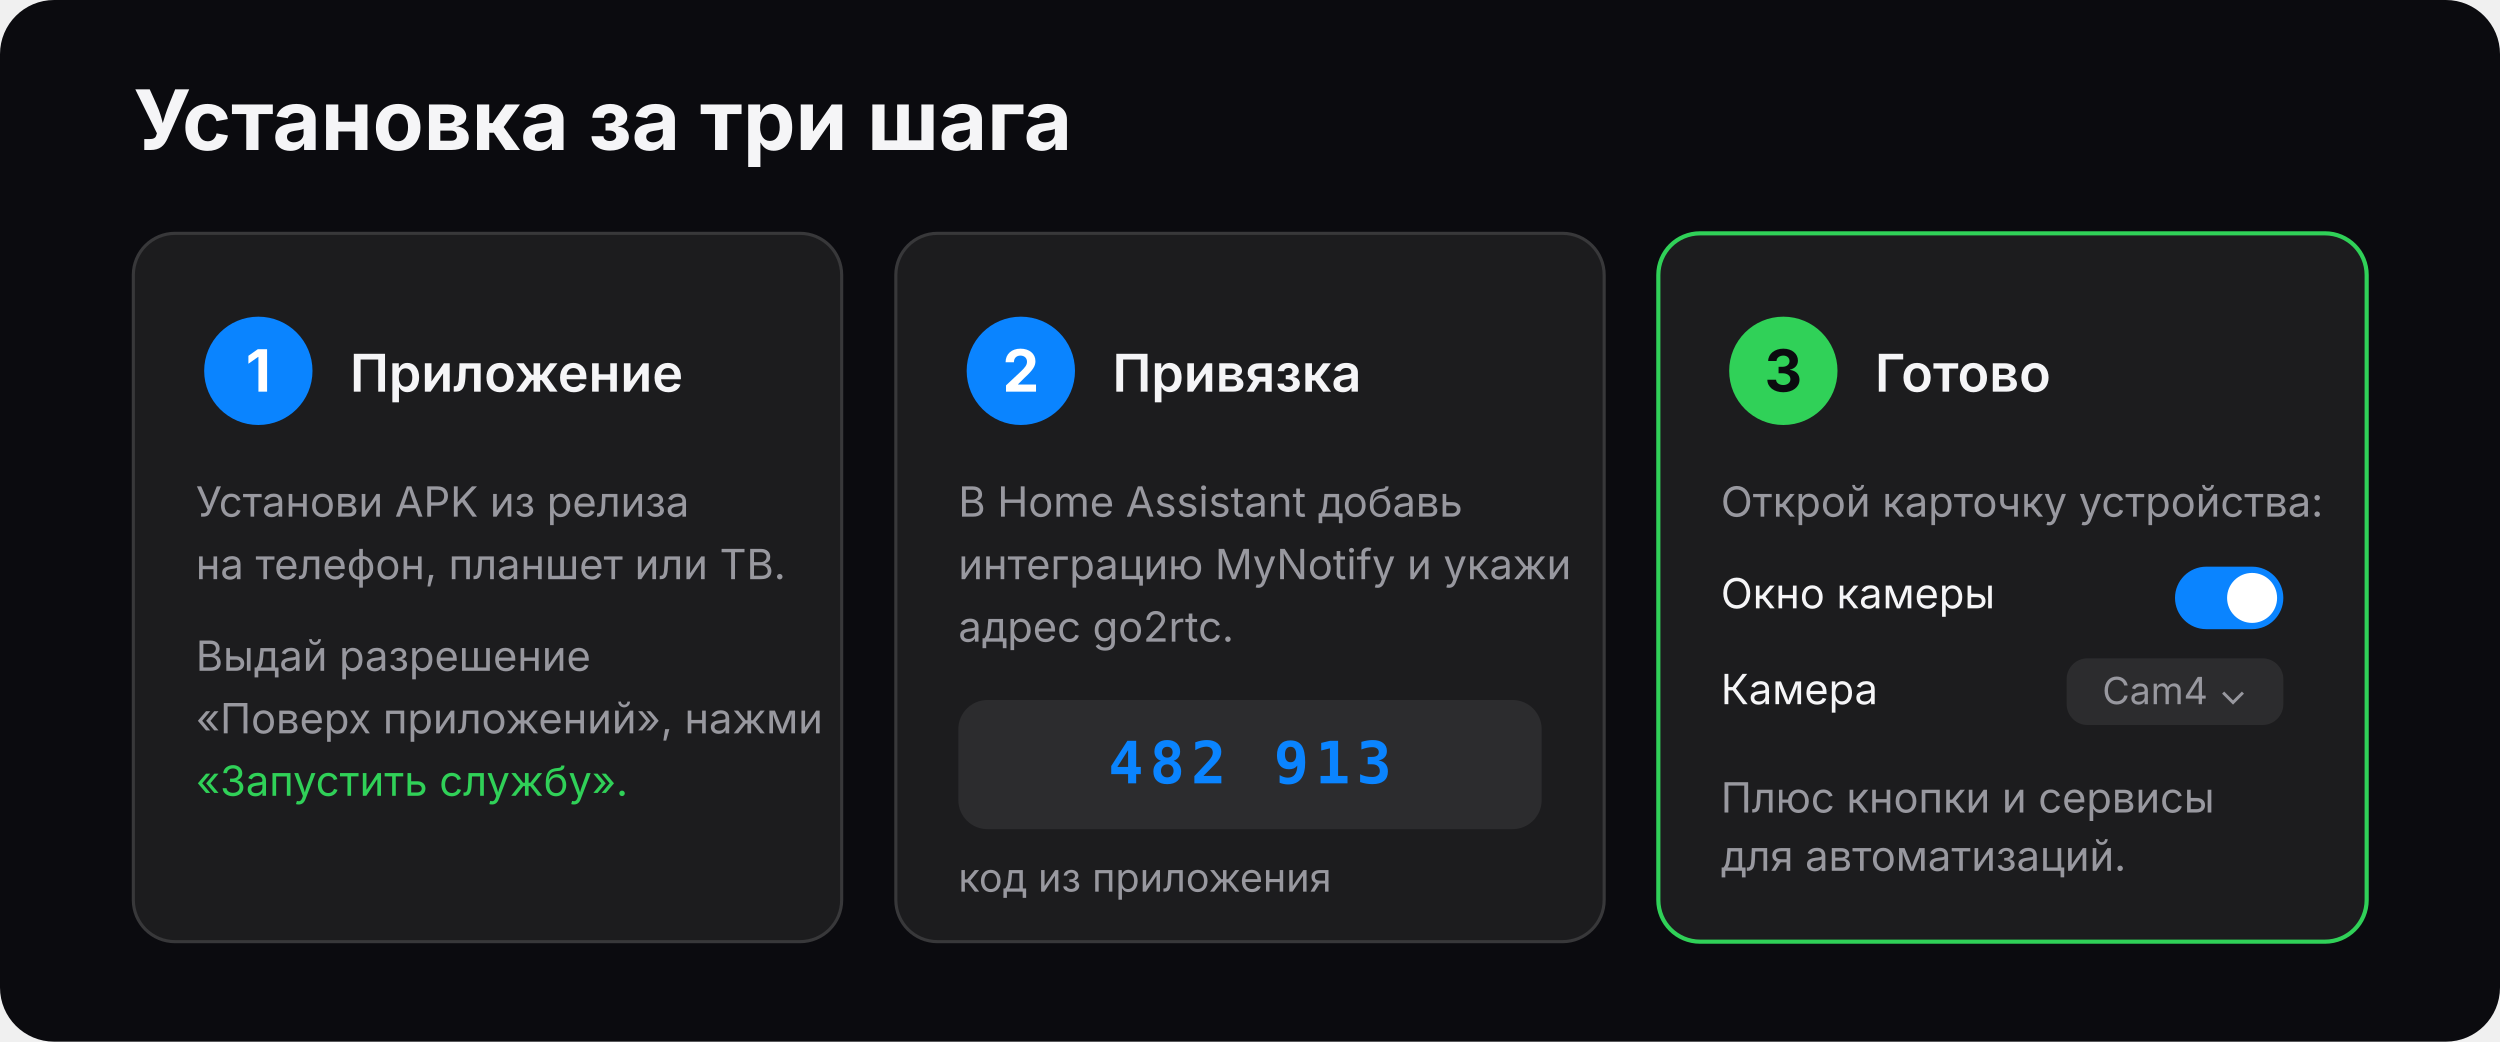
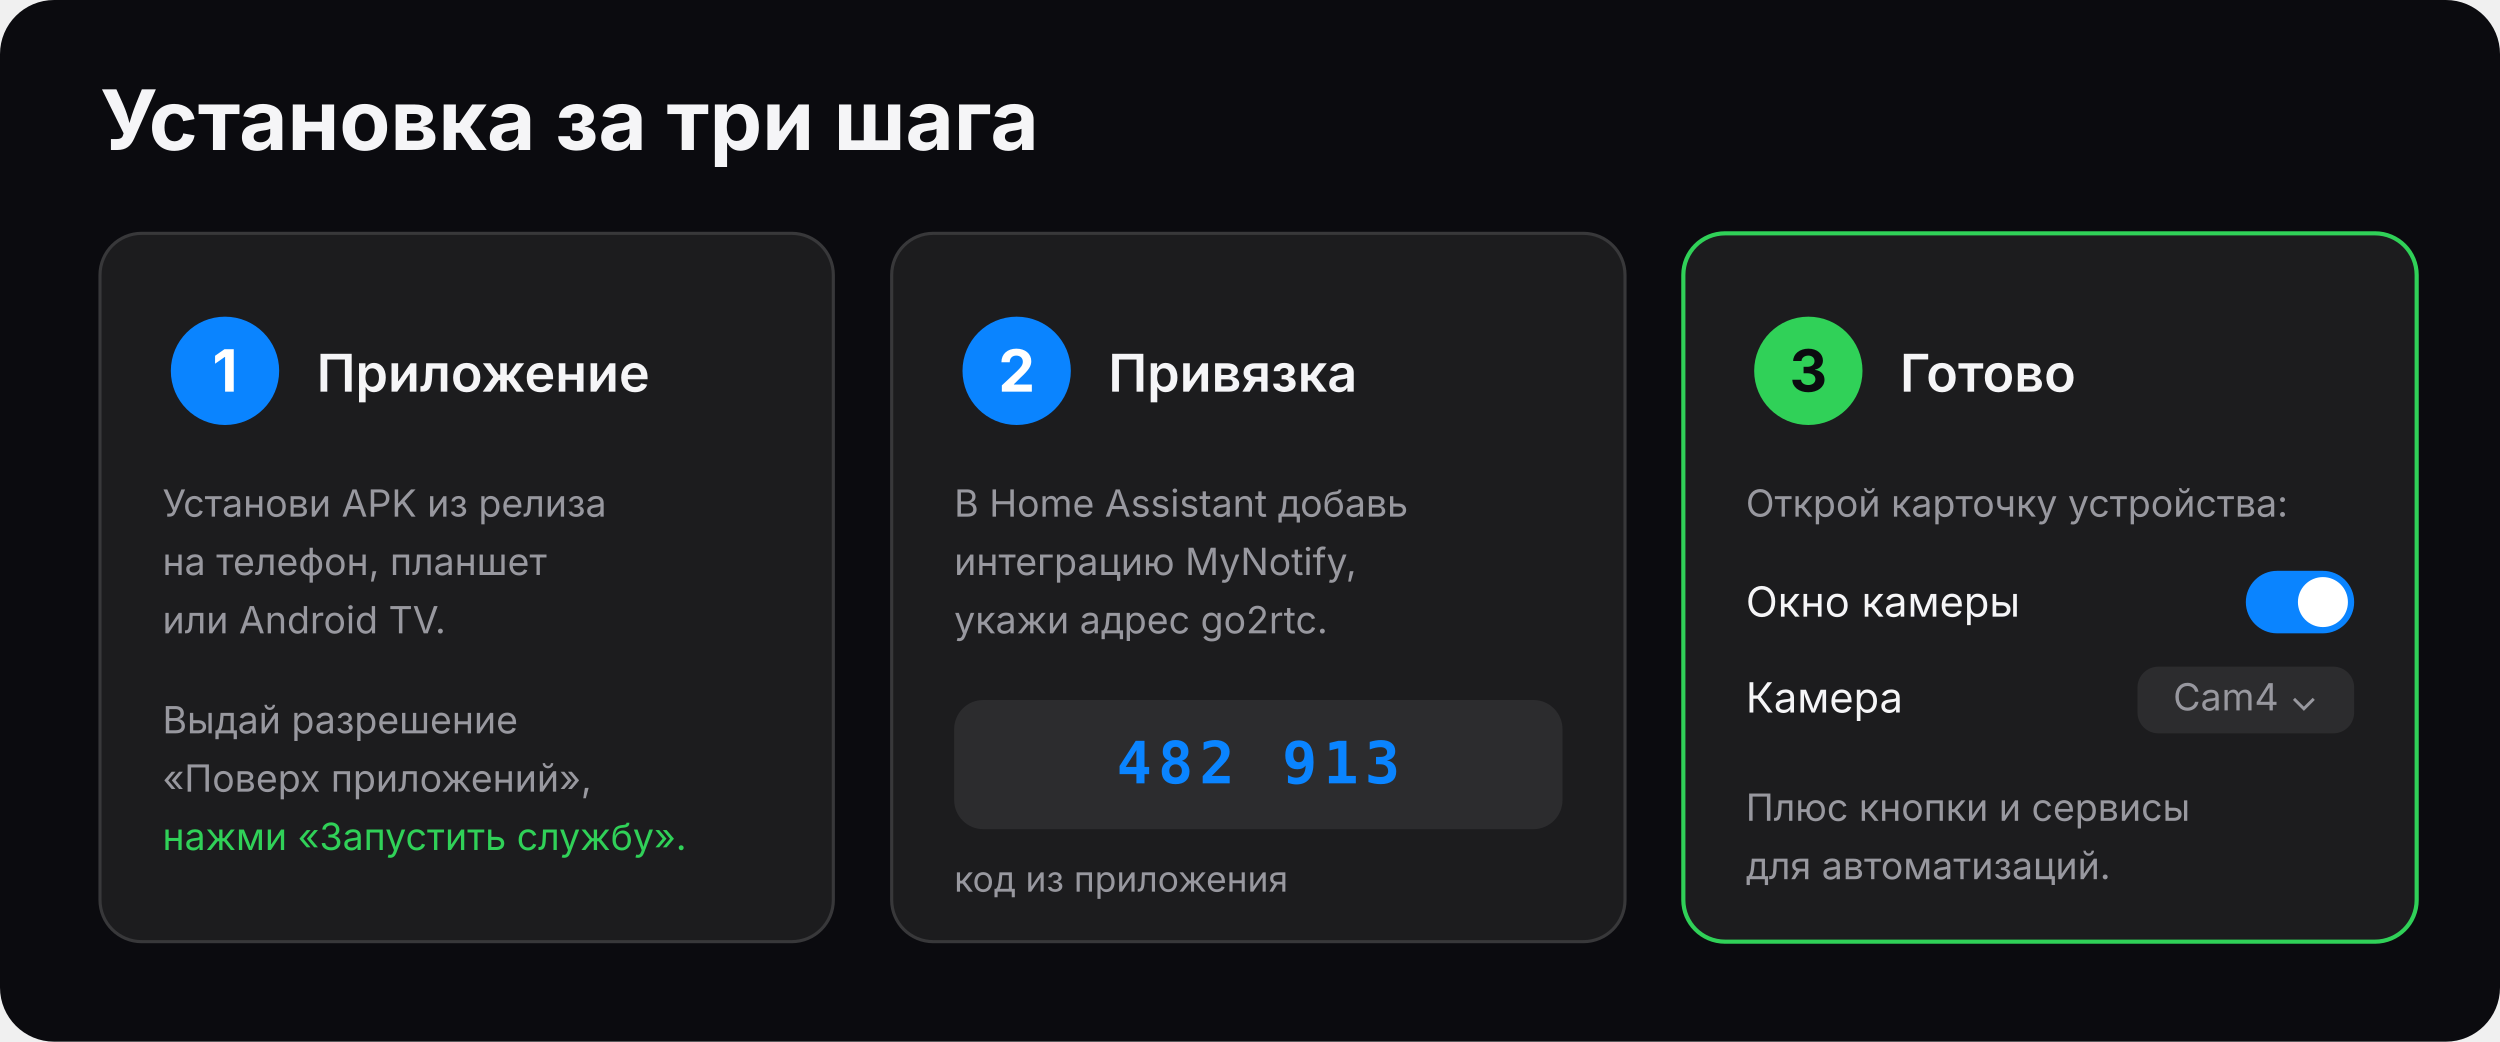
<svg xmlns="http://www.w3.org/2000/svg" width="1200" height="500" viewBox="0 0 1200 500" role="img" aria-labelledby="t d">
  <rect width="1200" height="500" rx="26" fill="#0B0B0F" />
-   <text x="64" y="72" font-family="-apple-system, BlinkMacSystemFont, 'Segoe UI', sans-serif" font-size="40" font-weight="700" fill="#F5F5F7">Установка за три шага</text>
+   <text x="48" y="72" font-family="-apple-system, BlinkMacSystemFont, 'Segoe UI', sans-serif" font-size="40" font-weight="700" fill="#F5F5F7">Установка за три шага</text>
  <g font-family="-apple-system, BlinkMacSystemFont, 'Segoe UI', sans-serif">
-     <g transform="translate(64 112)">
-       <rect width="340" height="340" rx="20" fill="#1C1C1E" stroke="#38383A" stroke-width="1.5" />
+     <g transform="translate(48 112)">
+       <rect width="352" height="340" rx="20" fill="#1C1C1E" stroke="#38383A" stroke-width="1.5" />
      <circle cx="60" cy="66" r="26" fill="#0A84FF" />
      <text x="60" y="76" text-anchor="middle" font-size="28" font-weight="700" fill="#FFFFFF">1</text>
      <text x="104" y="76" font-size="25" font-weight="600" fill="#F5F5F7">Приложение</text>
-       <text x="30" y="136" font-size="20" fill="#98989F">Установи APK из релиза</text>
-       <text x="30" y="166" font-size="20" fill="#98989F">на телефон, планшет или ТВ.</text>
-       <text x="30" y="210" font-size="20" fill="#98989F">Выдай разрешение</text>
-       <text x="30" y="240" font-size="20" fill="#98989F">«Поверх приложений», нажми</text>
-       <text x="30" y="270" font-size="20" fill="#30D158">«Запустить службу».</text>
+       <text x="30" y="136" font-size="18" fill="#98989F">Установи APK из релиза</text>
+       <text x="30" y="164" font-size="18" fill="#98989F">на телефон, планшет</text>
+       <text x="30" y="192" font-size="18" fill="#98989F">или Android TV.</text>
+       <text x="30" y="240" font-size="18" fill="#98989F">Выдай разрешение</text>
+       <text x="30" y="268" font-size="18" fill="#98989F">«Поверх приложений»,</text>
+       <text x="30" y="296" font-size="18" fill="#30D158">нажми «Запустить службу».</text>
    </g>
-     <g transform="translate(430 112)">
-       <rect width="340" height="340" rx="20" fill="#1C1C1E" stroke="#38383A" stroke-width="1.5" />
+     <g transform="translate(428 112)">
+       <rect width="352" height="340" rx="20" fill="#1C1C1E" stroke="#38383A" stroke-width="1.5" />
      <circle cx="60" cy="66" r="26" fill="#0A84FF" />
      <text x="60" y="76" text-anchor="middle" font-size="28" font-weight="700" fill="#FFFFFF">2</text>
      <text x="104" y="76" font-size="25" font-weight="600" fill="#F5F5F7">Привязка</text>
-       <text x="30" y="136" font-size="20" fill="#98989F">В Home Assistant добавь</text>
-       <text x="30" y="166" font-size="20" fill="#98989F">интеграцию MyNotify и укажи</text>
-       <text x="30" y="196" font-size="20" fill="#98989F">адрес go2rtc.</text>
-       <rect x="30" y="224" width="280" height="62" rx="14" fill="#2C2C2E" />
-       <text x="170" y="264" text-anchor="middle" font-family="ui-monospace, Menlo, monospace" font-size="28" font-weight="700" fill="#0A84FF" letter-spacing="3">482 913</text>
-       <text x="30" y="316" font-size="19" fill="#98989F">код из приложения</text>
+       <text x="30" y="136" font-size="18" fill="#98989F">В Home Assistant добавь</text>
+       <text x="30" y="164" font-size="18" fill="#98989F">интеграцию MyNotify,</text>
+       <text x="30" y="192" font-size="18" fill="#98989F">укажи адрес go2rtc.</text>
+       <rect x="30" y="224" width="292" height="62" rx="14" fill="#2C2C2E" />
+       <text x="176" y="264" text-anchor="middle" font-family="ui-monospace, Menlo, monospace" font-size="28" font-weight="700" fill="#0A84FF" letter-spacing="3">482 913</text>
+       <text x="30" y="316" font-size="17" fill="#98989F">код из приложения</text>
    </g>
-     <g transform="translate(796 112)">
-       <rect width="340" height="340" rx="20" fill="#1C1C1E" stroke="#30D158" stroke-width="2" />
+     <g transform="translate(808 112)">
+       <rect width="352" height="340" rx="20" fill="#1C1C1E" stroke="#30D158" stroke-width="2" />
      <circle cx="60" cy="66" r="26" fill="#30D158" />
      <text x="60" y="76" text-anchor="middle" font-size="28" font-weight="700" fill="#0B0B0F">3</text>
      <text x="104" y="76" font-size="25" font-weight="600" fill="#F5F5F7">Готово</text>
-       <text x="30" y="136" font-size="20" fill="#98989F">Открой карточку устройства:</text>
-       <text x="30" y="180" font-size="20" fill="#F5F5F7">Окно камеры</text>
-       <rect x="248" y="160" width="52" height="30" rx="15" fill="#0A84FF" />
-       <circle cx="285" cy="175" r="12" fill="#FFFFFF" />
-       <text x="30" y="226" font-size="20" fill="#F5F5F7">Камера</text>
-       <rect x="196" y="204" width="104" height="32" rx="10" fill="#2C2C2E" />
-       <text x="248" y="226" text-anchor="middle" font-size="18" fill="#98989F">Cam4 ⌄</text>
-       <text x="30" y="278" font-size="20" fill="#98989F">Плюс кнопки и сервисы</text>
-       <text x="30" y="306" font-size="20" fill="#98989F">для автоматизаций.</text>
+       <text x="30" y="136" font-size="18" fill="#98989F">Открой карточку устройства:</text>
+       <text x="30" y="184" font-size="20" fill="#F5F5F7">Окно камеры</text>
+       <rect x="270" y="162" width="52" height="30" rx="15" fill="#0A84FF" />
+       <circle cx="307" cy="177" r="12" fill="#FFFFFF" />
+       <text x="30" y="230" font-size="20" fill="#F5F5F7">Камера</text>
+       <rect x="218" y="208" width="104" height="32" rx="10" fill="#2C2C2E" />
+       <text x="270" y="229" text-anchor="middle" font-size="18" fill="#98989F">Cam4 ⌄</text>
+       <text x="30" y="282" font-size="18" fill="#98989F">Плюс кнопки и сервисы</text>
+       <text x="30" y="310" font-size="18" fill="#98989F">для автоматизаций.</text>
    </g>
  </g>
</svg>
